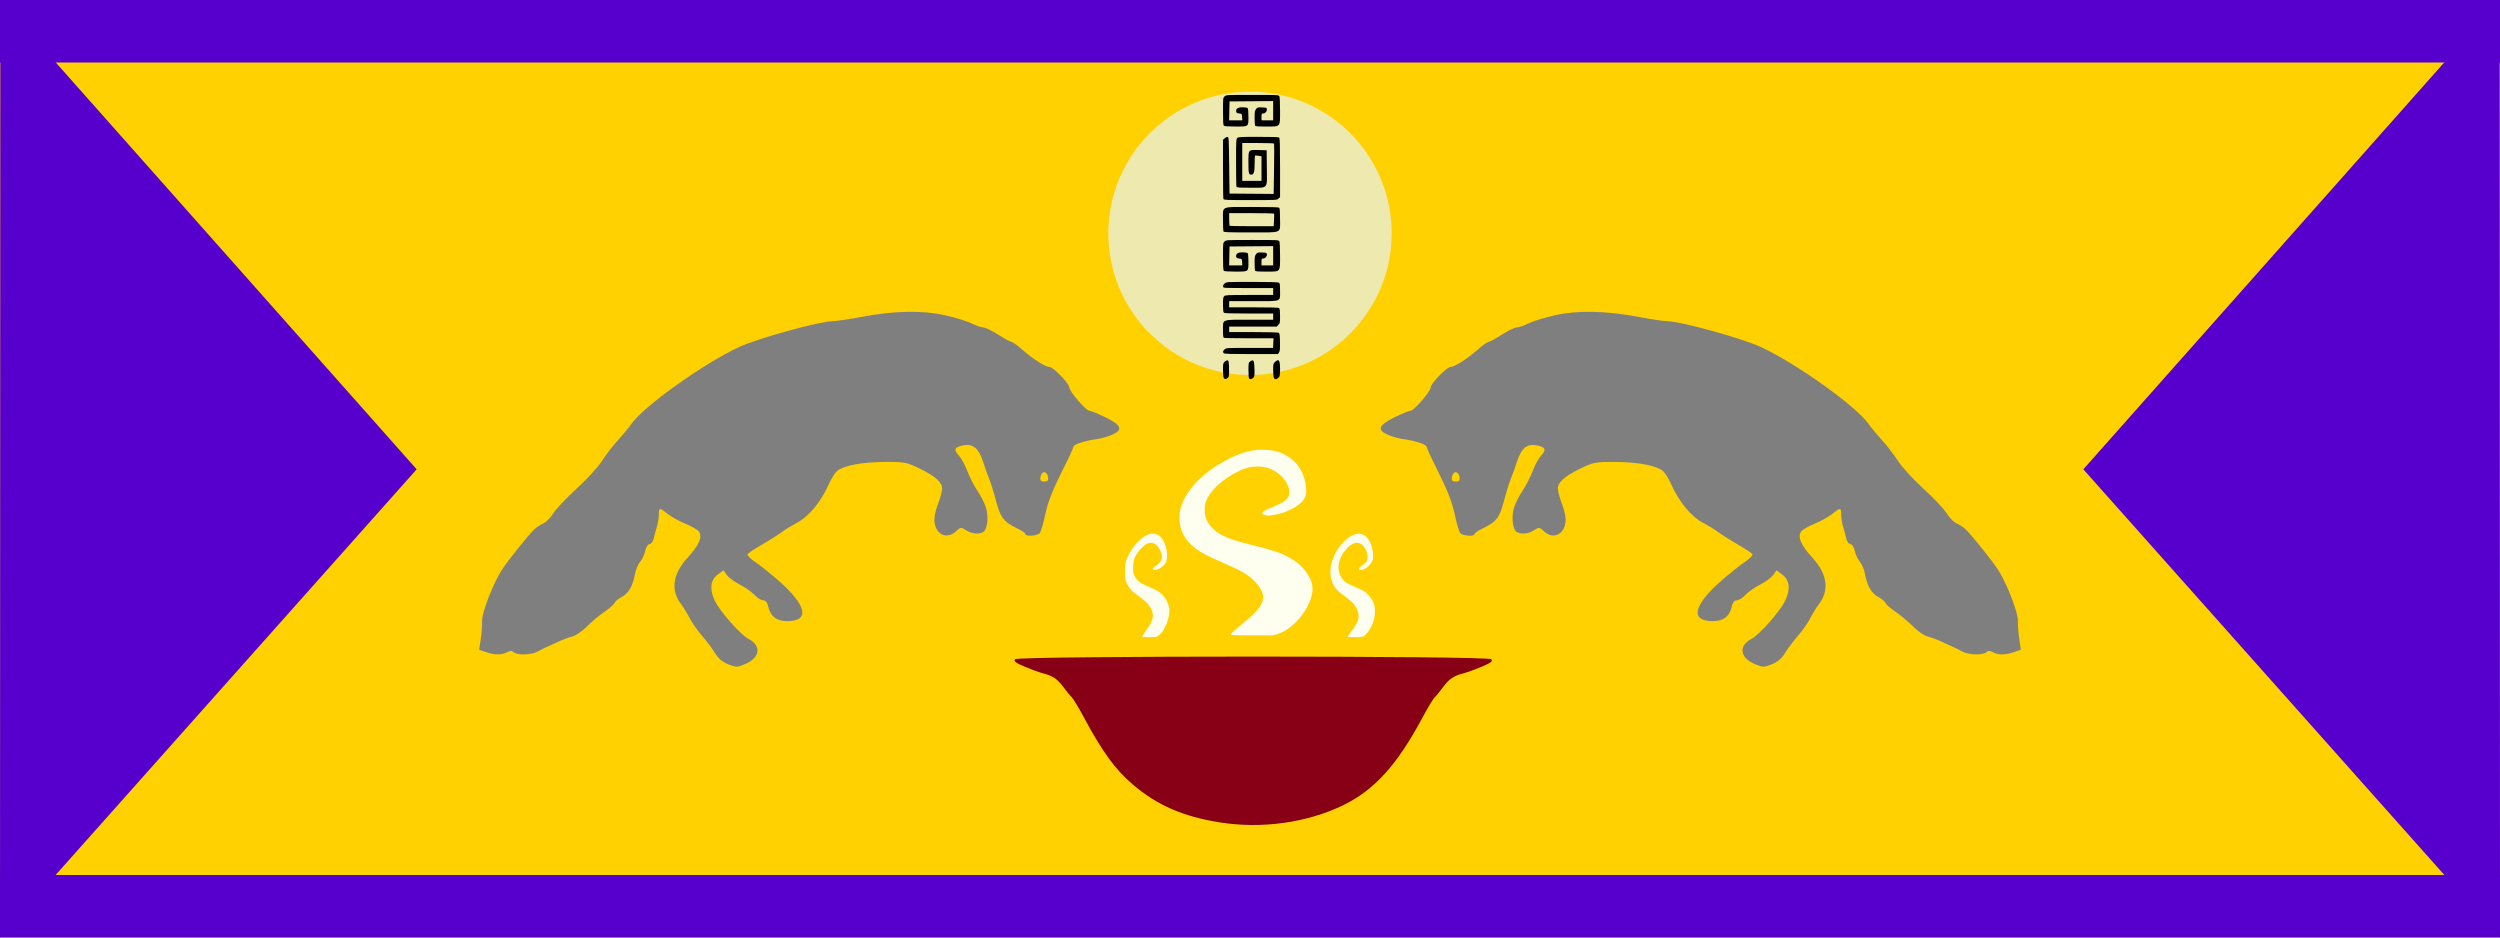
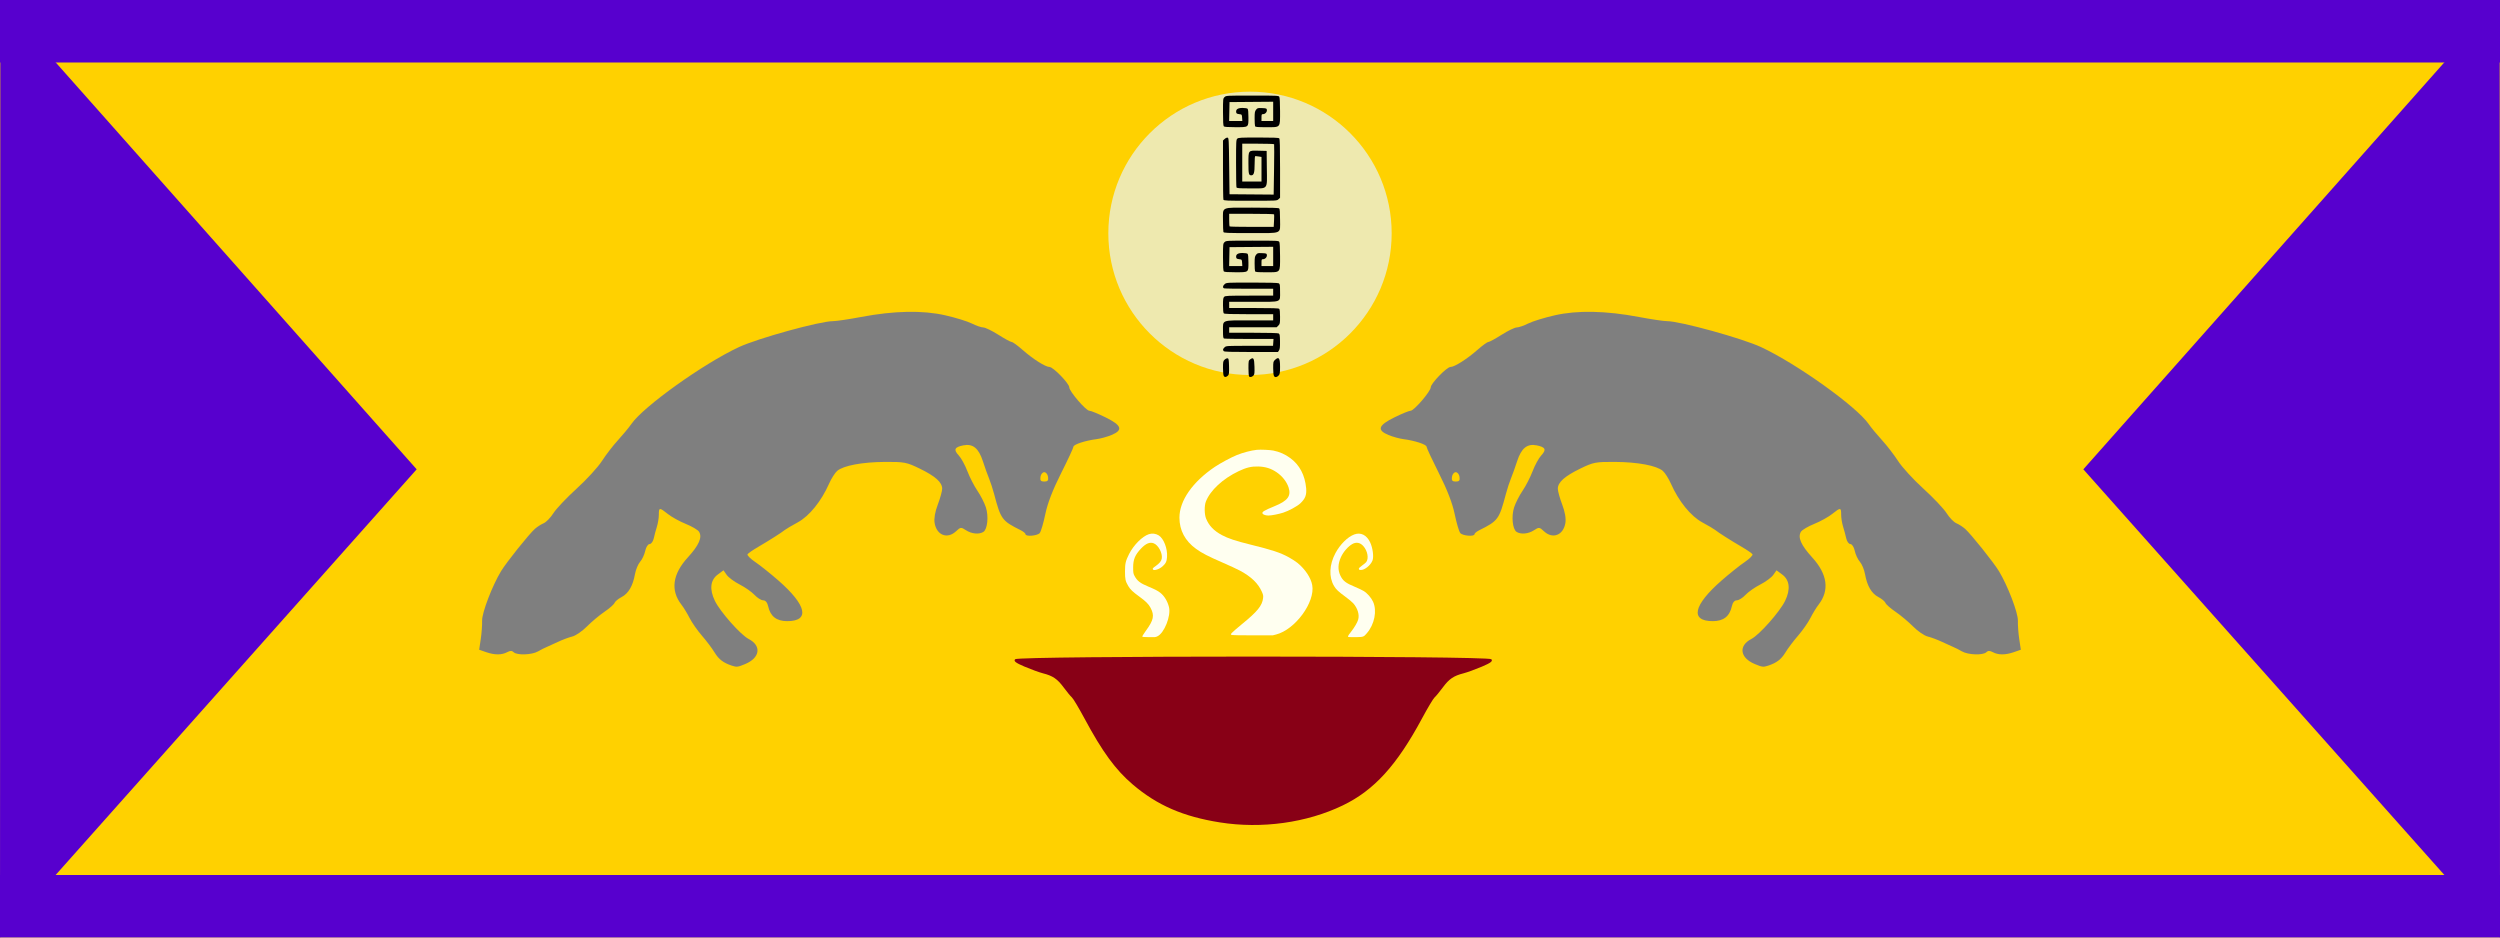
<svg xmlns="http://www.w3.org/2000/svg" width="1200" height="450" viewBox="0 0 1200 450" id="svg2" version="1.1">
  <defs id="defs4" />
  <g id="layer1" transform="translate(0,-602.3622)">
    <rect style="opacity:1;fill:#ffd100;fill-opacity:1;fill-rule:nonzero;stroke:none;stroke-opacity:1" id="rect4474" width="1200" height="450" x="0" y="602.362" />
    <path style="fill:#7f7f7f;fill-opacity:1" d="m 351.245,921.86 c -4.027,-1.327 -6.253,-3.027 -8.226,-6.285 -1.187,-1.96 -3.918,-5.588 -6.068,-8.063 -2.151,-2.475 -4.826,-6.3 -5.946,-8.5 -1.119,-2.2 -2.871,-5.071 -3.894,-6.381 -5.357,-6.86 -4.317,-14.657 3.029,-22.695 5.386,-5.893 7.051,-9.688 5.408,-12.33 -0.546,-0.877 -3.407,-2.571 -6.358,-3.763 -2.951,-1.192 -6.822,-3.33 -8.602,-4.75 -4.061,-3.241 -4.343,-3.223 -4.343,0.269 0,1.568 -0.413,4.155 -0.917,5.75 -0.505,1.595 -1.188,4.137 -1.519,5.649 -0.331,1.512 -1.232,2.75 -2.003,2.75 -0.773,0 -1.71,1.456 -2.089,3.25 -0.378,1.788 -1.483,4.15 -2.456,5.25 -0.973,1.1 -2.088,3.784 -2.478,5.965 -1.011,5.651 -3.134,9.274 -6.434,10.981 -1.574,0.814 -3.09,2.075 -3.369,2.802 -0.279,0.727 -2.471,2.656 -4.871,4.286 -2.4,1.63 -6.191,4.807 -8.425,7.059 -2.234,2.252 -5.384,4.409 -7,4.793 -1.616,0.384 -4.739,1.555 -6.939,2.603 -2.2,1.048 -4.675,2.172 -5.5,2.497 -0.825,0.325 -2.625,1.242 -4,2.038 -2.951,1.707 -10.134,1.942 -11.693,0.383 -0.79,-0.79 -1.658,-0.79 -3.134,0 -2.621,1.403 -6.031,1.387 -10.147,-0.048 L 230,914.231 l 0.765,-5.109 c 0.421,-2.81 0.713,-6.783 0.648,-8.83 -0.119,-3.752 4.872,-16.803 9.085,-23.76 2.556,-4.221 13.412,-17.796 16.238,-20.305 1.105,-0.982 3.005,-2.202 4.222,-2.711 1.217,-0.51 3.318,-2.676 4.668,-4.815 1.35,-2.139 6.369,-7.444 11.153,-11.789 4.784,-4.345 10.243,-10.305 12.13,-13.244 1.887,-2.939 5.354,-7.439 7.704,-10 2.35,-2.561 5.244,-6.062 6.43,-7.779 5.792,-8.385 34.419,-28.864 51.544,-36.875 9.083,-4.249 38.959,-12.501 45.271,-12.504 1.588,-8e-4 7.612,-0.895 13.387,-1.987 15.98,-3.021 29.59,-3.293 40.5,-0.809 4.95,1.127 10.67,2.892 12.71,3.923 2.041,1.031 4.516,1.885 5.5,1.899 0.984,0.014 4.244,1.589 7.244,3.5 3,1.911 5.874,3.474 6.388,3.474 0.514,0 2.851,1.688 5.192,3.75 5.037,4.436 11.046,8.25 12.998,8.25 1.768,0 9.468,7.947 9.468,9.772 0,1.895 8.011,11.228 9.638,11.228 0.728,0 4.258,1.447 7.843,3.215 7.716,3.805 8.475,6.07 2.825,8.431 -2.031,0.849 -5.294,1.749 -7.25,2.001 -5.398,0.694 -11.056,2.557 -11.056,3.64 0,0.531 -2.675,6.275 -5.944,12.764 -3.987,7.914 -6.473,14.362 -7.552,19.585 -0.885,4.282 -2.09,8.367 -2.679,9.076 -1.133,1.365 -6.82,1.814 -6.833,0.54 -0.004,-0.412 -1.017,-1.254 -2.25,-1.869 -9.078,-4.531 -9.584,-5.218 -12.803,-17.381 -0.655,-2.475 -1.755,-5.85 -2.445,-7.5 -0.69,-1.65 -2.025,-5.38 -2.967,-8.288 -2.027,-6.257 -4.807,-8.506 -9.384,-7.591 -4.236,0.847 -4.791,2.06 -2.205,4.813 1.181,1.257 3.051,4.663 4.155,7.569 1.104,2.905 3.27,7.131 4.813,9.39 1.543,2.259 3.371,5.843 4.063,7.966 1.406,4.312 0.78,10.55 -1.183,11.796 -2.069,1.313 -5.664,0.972 -8.358,-0.793 -2.367,-1.551 -2.625,-1.524 -4.779,0.5 -4.163,3.911 -9.326,1.9 -10.284,-4.005 -0.349,-2.152 0.206,-5.333 1.545,-8.856 1.149,-3.024 2.09,-6.426 2.09,-7.56 7.5e-4,-3.081 -3.233,-5.983 -10.751,-9.648 -6.304,-3.073 -7.408,-3.286 -16.748,-3.224 -10.913,0.072 -19.928,1.77 -22.895,4.311 -1.042,0.893 -2.791,3.648 -3.887,6.123 -3.742,8.455 -9.489,15.558 -15.022,18.567 -2.858,1.554 -5.646,3.194 -6.196,3.644 -1.556,1.272 -7.527,5.071 -12.698,8.08 -2.584,1.503 -4.939,3.122 -5.232,3.598 -0.294,0.475 1.37,2.151 3.698,3.724 2.328,1.573 7.331,5.566 11.117,8.874 13.599,11.88 15.252,19.514 4.226,19.514 -5.129,0 -8.079,-2.303 -9.14,-7.135 -0.4,-1.819 -1.267,-2.865 -2.375,-2.865 -0.96,0 -2.837,-1.17 -4.171,-2.599 -1.333,-1.429 -4.53,-3.671 -7.105,-4.982 -2.574,-1.31 -5.381,-3.383 -6.237,-4.606 l -1.557,-2.223 -2.763,2.053 c -3.571,2.654 -4.045,7.12 -1.343,12.652 2.556,5.233 12.322,16.26 16.157,18.243 6.317,3.267 5.538,9.052 -1.622,12.044 -3.579,1.495 -4.062,1.552 -6.454,0.764 z m 151.82,-90.598 c -0.176,-1.238 -0.995,-2.25 -1.82,-2.25 -0.825,0 -1.644,1.012 -1.82,2.25 -0.246,1.732 0.173,2.25 1.82,2.25 1.646,0 2.065,-0.518 1.82,-2.25 z" id="path4325" />
    <path style="fill:#7f7f7f;fill-opacity:1" d="m 848.755,921.86 c 4.027,-1.327 6.253,-3.027 8.226,-6.285 1.187,-1.96 3.917,-5.588 6.068,-8.063 2.151,-2.475 4.826,-6.3 5.946,-8.5 1.119,-2.2 2.871,-5.071 3.894,-6.381 5.357,-6.86 4.317,-14.657 -3.029,-22.695 -5.386,-5.893 -7.051,-9.688 -5.408,-12.33 0.546,-0.877 3.407,-2.571 6.358,-3.763 2.951,-1.192 6.822,-3.33 8.602,-4.75 4.061,-3.241 4.343,-3.223 4.343,0.269 0,1.568 0.413,4.155 0.917,5.75 0.505,1.595 1.188,4.137 1.519,5.649 0.331,1.512 1.232,2.75 2.003,2.75 0.773,0 1.71,1.456 2.089,3.25 0.378,1.788 1.483,4.15 2.456,5.25 0.973,1.1 2.088,3.784 2.478,5.965 1.011,5.651 3.134,9.274 6.434,10.981 1.574,0.814 3.09,2.075 3.369,2.802 0.279,0.727 2.471,2.656 4.871,4.286 2.4,1.63 6.191,4.807 8.425,7.059 2.234,2.252 5.384,4.409 7,4.793 1.616,0.384 4.739,1.555 6.939,2.603 2.2,1.048 4.675,2.172 5.5,2.497 0.825,0.325 2.625,1.242 4,2.038 2.951,1.707 10.134,1.942 11.693,0.383 0.79,-0.79 1.658,-0.79 3.134,0 2.621,1.403 6.031,1.387 10.146,-0.048 L 970,914.231 969.235,909.122 c -0.421,-2.81 -0.713,-6.783 -0.648,-8.83 0.119,-3.752 -4.872,-16.803 -9.085,-23.76 -2.556,-4.221 -13.412,-17.796 -16.238,-20.305 -1.105,-0.982 -3.005,-2.202 -4.222,-2.711 -1.217,-0.51 -3.318,-2.676 -4.668,-4.815 -1.35,-2.139 -6.369,-7.444 -11.153,-11.789 -4.784,-4.345 -10.243,-10.305 -12.13,-13.244 -1.887,-2.939 -5.354,-7.439 -7.704,-10 -2.35,-2.561 -5.244,-6.062 -6.43,-7.779 -5.792,-8.385 -34.419,-28.864 -51.544,-36.875 -9.083,-4.249 -38.959,-12.501 -45.271,-12.504 -1.588,-8e-4 -7.612,-0.895 -13.387,-1.987 -15.98,-3.021 -29.59,-3.293 -40.5,-0.809 -4.95,1.127 -10.67,2.892 -12.71,3.923 -2.041,1.031 -4.516,1.885 -5.5,1.899 -0.984,0.014 -4.244,1.589 -7.244,3.5 -3,1.911 -5.874,3.474 -6.388,3.474 -0.514,0 -2.851,1.688 -5.192,3.75 -5.037,4.436 -11.046,8.25 -12.998,8.25 -1.768,0 -9.468,7.947 -9.468,9.772 0,1.895 -8.011,11.228 -9.638,11.228 -0.728,0 -4.258,1.447 -7.843,3.215 -7.716,3.805 -8.475,6.07 -2.825,8.431 2.031,0.849 5.294,1.749 7.25,2.001 5.398,0.694 11.056,2.557 11.056,3.64 0,0.531 2.675,6.275 5.944,12.764 3.987,7.914 6.473,14.362 7.552,19.585 0.885,4.282 2.09,8.367 2.679,9.076 1.133,1.365 6.82,1.814 6.833,0.54 0.004,-0.412 1.017,-1.254 2.25,-1.869 9.078,-4.531 9.584,-5.218 12.803,-17.381 0.655,-2.475 1.755,-5.85 2.445,-7.5 0.69,-1.65 2.025,-5.38 2.967,-8.288 2.027,-6.257 4.807,-8.506 9.384,-7.591 4.236,0.847 4.791,2.06 2.205,4.813 -1.181,1.257 -3.051,4.663 -4.155,7.569 -1.104,2.905 -3.27,7.131 -4.813,9.39 -1.543,2.259 -3.371,5.843 -4.063,7.966 -1.406,4.312 -0.78,10.55 1.183,11.796 2.069,1.313 5.664,0.972 8.358,-0.793 2.367,-1.551 2.625,-1.524 4.779,0.5 4.163,3.911 9.326,1.9 10.284,-4.005 0.349,-2.152 -0.206,-5.333 -1.545,-8.856 -1.149,-3.024 -2.09,-6.426 -2.09,-7.56 -7.5e-4,-3.081 3.233,-5.983 10.751,-9.648 6.304,-3.073 7.408,-3.286 16.748,-3.224 10.913,0.072 19.928,1.77 22.895,4.311 1.042,0.893 2.791,3.648 3.887,6.123 3.742,8.455 9.489,15.558 15.022,18.567 2.858,1.554 5.646,3.194 6.196,3.644 1.556,1.272 7.527,5.071 12.698,8.08 2.584,1.503 4.939,3.122 5.232,3.598 0.294,0.475 -1.37,2.151 -3.698,3.724 -2.328,1.573 -7.331,5.566 -11.117,8.874 -13.599,11.88 -15.252,19.514 -4.226,19.514 5.129,0 8.079,-2.303 9.14,-7.135 0.4,-1.819 1.267,-2.865 2.375,-2.865 0.96,0 2.837,-1.17 4.171,-2.599 1.333,-1.429 4.53,-3.671 7.105,-4.982 2.574,-1.31 5.381,-3.383 6.237,-4.606 l 1.557,-2.223 2.763,2.053 c 3.571,2.654 4.045,7.12 1.343,12.652 -2.556,5.233 -12.322,16.26 -16.157,18.243 -6.317,3.267 -5.538,9.052 1.622,12.044 3.579,1.495 4.062,1.552 6.454,0.764 z M 696.935,831.262 c 0.176,-1.238 0.995,-2.25 1.82,-2.25 0.825,0 1.644,1.012 1.82,2.25 0.246,1.732 -0.173,2.25 -1.82,2.25 -1.646,0 -2.065,-0.518 -1.82,-2.25 z" id="path4325-5" />
    <rect style="fill:#5700ce;fill-opacity:1;fill-rule:nonzero;stroke:none;stroke-opacity:1" id="rect4390" width="1200" height="30" x="0" y="602.362" />
    <rect style="fill:#5700ce;fill-opacity:1;fill-rule:nonzero;stroke:none;stroke-opacity:1" id="rect4390-6" width="1200" height="30" x="0" y="1022.362" />
    <circle style="fill:#eee9af;fill-opacity:1;fill-rule:nonzero;stroke:none;stroke-opacity:1" id="path4410" cx="600" cy="714.362" r="68" />
    <path style="fill:#5700ce;fill-opacity:1;fill-rule:nonzero;stroke:none;stroke-opacity:1" id="path4418" d="M 2,575.362 200.16,689.955 398.32,804.547 200,918.862 1.68,1033.178 1.84,804.27 Z" transform="matrix(-0.504236,0,0,0.982929,1200.847,36.82202)" />
    <path style="fill:#5700ce;fill-opacity:1;fill-rule:nonzero;stroke:none;stroke-opacity:1" id="path4418-3" d="M 2,575.362 200.16,689.955 398.32,804.547 200,918.862 1.68,1033.178 1.84,804.27 Z" transform="matrix(0.504236,0,0,0.982929,-0.8472043,36.82202)" />
    <path style="fill:#880016;fill-opacity:1" d="m 585.554,997.118 c -17.619,-2.795 -30.059,-8.198 -41.766,-18.144 -8.306,-7.056 -14.611,-15.677 -23.296,-31.858 -2.657,-4.95 -5.35,-9.45 -5.985,-10 -0.635,-0.55 -2.416,-2.709 -3.959,-4.798 -3.015,-4.083 -5.213,-5.577 -9.97,-6.778 -1.663,-0.42 -5.596,-1.849 -8.74,-3.177 -4.355,-1.839 -5.439,-2.692 -4.55,-3.58 1.682,-1.682 226.851,-1.682 228.533,0 0.889,0.889 -0.195,1.741 -4.55,3.58 -3.144,1.327 -7.077,2.757 -8.74,3.177 -4.758,1.201 -6.955,2.695 -9.97,6.778 -1.542,2.089 -3.324,4.248 -3.959,4.798 -0.635,0.55 -3.328,5.05 -5.985,10 -12.135,22.607 -23.033,34.582 -38.074,41.837 -17.321,8.355 -38.93,11.346 -58.988,8.165 z" id="path4487" />
    <g id="g4547" transform="matrix(0.02794443,0,0,-0.01520889,539.5808,908.2239)" style="fill:#fffff0;stroke:none;fill-opacity:1">
      <path id="path4549" d="m 2280,5914 c -99,-19 -237,-86 -345,-166 -99,-74 -283,-256 -376,-371 -384,-476 -609,-1068 -609,-1603 0,-400 97,-736 286,-986 97,-130 208,-235 447,-426 122,-97 261,-215 308,-262 194,-193 310,-398 375,-666 22,-92 26,-123 21,-199 C 2372,998 2291,812 2027,418 1940,287 1860,159 1849,134 1815,57 1803,60 2204,60 l 351,0 54,25 c 329,153 675,1020 622,1559 -23,232 -119,498 -253,701 -29,44 -96,123 -148,176 -146,148 -289,234 -662,403 -252,114 -382,194 -487,297 -139,137 -223,297 -273,521 -30,135 -32,405 -4,538 75,355 292,724 564,961 132,115 218,153 337,147 123,-7 219,-62 316,-184 97,-122 172,-298 204,-478 47,-270 -15,-422 -243,-592 -186,-140 -223,-184 -202,-238 11,-30 57,-56 99,-56 50,0 177,45 254,91 95,56 241,202 294,294 85,148 109,263 100,473 -20,415 -113,742 -275,958 -91,122 -178,192 -290,235 -56,21 -219,35 -282,23 z" style="fill:#fffff0;fill-opacity:1" />
      <path id="path4551" d="M 424,3251 C 311,3182 163,2908 85,2625 25,2404 16,2331 15,2080 15,1826 22,1771 71,1615 106,1506 147,1434 269,1271 375,1129 420,1045 454,928 524,684 508,543 373,202 338,112 310,31 312,22 315,7 332,5 426,2 535,-1 538,0 570,27 c 119,99 237,643 201,921 -25,186 -80,353 -149,454 -43,62 -94,110 -204,194 -143,109 -194,181 -240,341 -20,68 -23,101 -23,263 0,256 33,400 137,601 82,158 150,210 216,163 79,-55 153,-309 139,-475 -7,-85 -37,-154 -106,-244 -51,-66 -56,-79 -45,-109 17,-45 110,11 163,99 57,93 73,155 78,295 11,267 -57,588 -144,685 -51,57 -112,70 -169,36 z" style="fill:#fffff0;fill-opacity:1" />
      <path id="path4553" d="m 3953,3243 c -114,-77 -242,-312 -323,-588 -107,-368 -116,-755 -24,-1040 35,-108 74,-175 192,-334 56,-74 117,-168 137,-209 76,-157 110,-363 85,-518 -14,-90 -61,-238 -123,-385 -61,-145 -63,-157 -33,-165 14,-3 70,-4 124,-2 121,4 128,8 181,123 132,278 178,711 107,995 -33,130 -100,270 -162,339 -26,29 -91,86 -144,126 -163,123 -213,195 -256,362 -46,180 -42,372 11,584 42,167 121,332 194,409 67,71 134,49 189,-62 74,-152 98,-393 50,-508 -8,-19 -41,-69 -72,-110 -44,-58 -56,-82 -54,-105 2,-24 8,-31 30,-33 67,-8 172,146 204,298 25,118 5,401 -41,577 -61,231 -161,322 -272,246 z" style="fill:#fffff0;fill-opacity:1" />
    </g>
-     <path style="fill:#000000" d="m 587.419,783.836 c -0.222,-0.355 -0.382,-1.973 -0.382,-3.858 0,-3.005 0.059,-3.303 0.796,-3.994 0.438,-0.411 1.069,-0.695 1.402,-0.631 0.54,0.104 0.617,0.53 0.701,3.869 0.077,3.068 -0.003,3.859 -0.434,4.336 -0.782,0.864 -1.645,0.98 -2.083,0.279 z m 12.186,0.266 c -0.215,-0.215 -0.354,-1.81 -0.347,-4.004 0.01,-3.545 0.034,-3.664 0.872,-4.275 1.545,-1.127 1.909,-0.479 2.017,3.595 0.076,2.89 -0.005,3.665 -0.434,4.139 -0.679,0.75 -1.651,1.001 -2.107,0.545 z m 11.93,-0.224 c -0.25,-0.4 -0.408,-1.876 -0.408,-3.808 0,-2.988 0.046,-3.198 0.873,-3.964 1.849,-1.714 2.427,-0.918 2.427,3.345 0,2.728 -0.109,3.488 -0.577,4.03 -0.869,1.004 -1.832,1.17 -2.315,0.397 z M 587.433,771.93 c -0.582,-0.582 -0.488,-1.052 0.368,-1.856 0.753,-0.708 0.917,-0.718 12.018,-0.718 l 11.254,0 0.11,-2.311 0.11,-2.311 -11.605,0 c -6.383,3.3e-4 -11.84,-0.089 -12.127,-0.2 -0.431,-0.165 -0.522,-0.819 -0.522,-3.771 0,-5.302 -0.951,-4.939 12.914,-4.939 l 11.175,0 0,-1.485 0,-1.485 -11.649,0 c -8.62,0 -11.752,-0.103 -12.045,-0.396 -0.258,-0.258 -0.396,-1.617 -0.396,-3.909 0,-2.984 0.091,-3.595 0.603,-4.059 0.537,-0.486 1.862,-0.546 12.045,-0.546 l 11.441,0 0,-1.65 0,-1.65 -11.523,0 c -6.338,0 -11.758,-0.09 -12.045,-0.2 -0.794,-0.305 -0.624,-1.321 0.348,-2.086 0.844,-0.664 1.227,-0.684 13.057,-0.684 7.77,0 12.418,0.124 12.825,0.342 0.571,0.306 0.638,0.72 0.638,3.96 0,5.379 1.148,4.938 -12.87,4.938 l -11.55,0 0,1.485 0,1.485 11.814,0 c 8.749,0 11.917,0.103 12.21,0.396 0.257,0.257 0.396,1.595 0.396,3.81 0,3.185 -0.054,3.468 -0.81,4.224 l -0.81,0.81 -11.4,0 -11.4,0 0,1.32 0,1.32 11.572,0 c 6.559,0 11.822,0.134 12.149,0.309 0.496,0.266 0.588,0.896 0.656,4.486 0.063,3.344 -0.025,4.336 -0.442,4.971 l -0.52,0.794 -12.796,0 c -9.513,0 -12.898,-0.102 -13.192,-0.396 z m 0,-39.6 c -0.281,-0.281 -0.396,-2.275 -0.396,-6.872 0,-6.343 0.016,-6.491 0.764,-7.194 0.757,-0.711 0.881,-0.718 13.353,-0.718 12.109,0 12.603,0.024 12.931,0.638 0.201,0.375 0.342,3.206 0.342,6.872 0,8.152 0.419,7.669 -6.668,7.669 -4.383,0 -5.17,-0.077 -5.341,-0.522 -0.11,-0.287 -0.2,-1.975 -0.2,-3.75 0,-2.783 0.096,-3.35 0.695,-4.112 0.647,-0.822 0.848,-0.877 2.887,-0.787 2.012,0.089 2.201,0.16 2.301,0.866 0.138,0.977 -0.803,2.035 -1.81,2.035 -0.709,0 -0.774,0.139 -0.774,1.65 l 0,1.65 2.805,0 2.805,0 0,-4.625 0,-4.625 -10.477,0.087 -10.477,0.087 -0.092,4.537 -0.092,4.537 3.162,0 3.162,0 -0.101,-1.567 c -0.1,-1.56 -0.107,-1.568 -1.421,-1.732 -1.072,-0.134 -1.34,-0.309 -1.429,-0.935 -0.195,-1.38 0.791,-2.035 3.064,-2.035 1.137,0 2.202,0.174 2.424,0.396 0.261,0.261 0.396,1.653 0.396,4.074 0,4.957 0.248,4.77 -6.312,4.77 -3.531,0 -5.228,-0.122 -5.501,-0.396 z m -0.196,-18.936 c -0.11,-0.287 -0.2,-2.711 -0.2,-5.387 0,-6.957 -1.465,-6.301 14.063,-6.301 9.31,0 12.637,0.102 12.931,0.396 0.273,0.273 0.396,1.945 0.396,5.387 0,7.11 1.516,6.427 -14.258,6.427 -11.304,0 -12.753,-0.059 -12.931,-0.522 z m 24.298,-5.336 c 0.089,-1.588 0.099,-2.999 0.022,-3.135 -0.077,-0.136 -4.957,-0.247 -10.845,-0.247 l -10.705,0 0,2.915 c 0,1.603 0.099,3.014 0.22,3.135 0.121,0.121 4.929,0.22 10.684,0.22 l 10.463,0 0.161,-2.888 z m -24.298,-10.174 c -0.11,-0.287 -0.2,-6.795 -0.2,-14.462 l 0,-13.94 0.796,-0.747 c 0.438,-0.411 1.069,-0.695 1.402,-0.631 0.574,0.11 0.616,0.845 0.772,13.642 l 0.165,13.526 10.592,0.087 10.592,0.087 0.186,-11.964 c 0.102,-6.58 0.116,-12.077 0.031,-12.215 -0.085,-0.138 -3.561,-0.25 -7.725,-0.25 l -7.57,0 0,9.075 0,9.075 4.62,0 4.62,0 0,-5.897 0,-5.897 -1.237,-0.205 c -0.681,-0.113 -1.423,-0.206 -1.65,-0.208 -0.307,-0.003 -0.412,0.992 -0.412,3.883 0,4.104 -0.374,5.353 -1.603,5.353 -1.215,0 -1.367,-0.644 -1.367,-5.79 0,-6.38 -0.193,-6.148 4.988,-6.019 l 3.757,0.094 0.088,8.222 c 0.115,10.708 0.877,9.763 -7.866,9.763 -5.629,0 -6.534,-0.07 -6.707,-0.522 -0.11,-0.287 -0.2,-5.536 -0.2,-11.664 0,-10.375 0.042,-11.179 0.603,-11.688 0.532,-0.482 1.731,-0.546 10.164,-0.546 6.996,0 9.667,0.106 9.956,0.396 0.296,0.296 0.396,3.962 0.396,14.462 l 0,14.066 -0.764,0.718 c -0.757,0.711 -0.878,0.718 -13.495,0.718 -11.304,0 -12.753,-0.059 -12.931,-0.522 z m 0.196,-35.184 c -0.281,-0.281 -0.396,-2.275 -0.396,-6.872 0,-6.343 0.016,-6.491 0.764,-7.194 0.757,-0.711 0.881,-0.718 13.353,-0.718 12.109,0 12.603,0.024 12.931,0.638 0.201,0.375 0.342,3.206 0.342,6.872 0,8.152 0.419,7.669 -6.668,7.669 -4.383,0 -5.17,-0.077 -5.341,-0.522 -0.11,-0.287 -0.2,-1.975 -0.2,-3.75 0,-2.783 0.096,-3.35 0.695,-4.112 0.647,-0.822 0.848,-0.877 2.887,-0.787 2.012,0.089 2.201,0.16 2.301,0.866 0.138,0.977 -0.803,2.035 -1.81,2.035 -0.709,0 -0.774,0.139 -0.774,1.65 l 0,1.65 2.805,0 2.805,0 0,-4.625 0,-4.625 -10.477,0.087 -10.477,0.087 -0.092,4.537 -0.092,4.537 3.162,0 3.162,0 -0.101,-1.567 c -0.1,-1.56 -0.107,-1.568 -1.421,-1.732 -1.072,-0.134 -1.34,-0.309 -1.429,-0.935 -0.195,-1.38 0.791,-2.035 3.064,-2.035 1.137,0 2.202,0.174 2.424,0.396 0.261,0.261 0.396,1.653 0.396,4.074 0,4.957 0.248,4.77 -6.312,4.77 -3.531,0 -5.228,-0.122 -5.501,-0.396 z" id="path4157" />
+     <path style="fill:#000000" d="m 587.419,782.836 c -0.222,-0.355 -0.382,-1.973 -0.382,-3.858 0,-3.005 0.059,-3.303 0.796,-3.994 0.438,-0.411 1.069,-0.695 1.402,-0.631 0.54,0.103 0.617,0.53 0.701,3.869 0.077,3.068 -0.003,3.859 -0.434,4.336 -0.782,0.864 -1.645,0.98 -2.083,0.279 z m 12.186,0.266 c -0.215,-0.215 -0.354,-1.81 -0.347,-4.004 0.01,-3.545 0.034,-3.664 0.872,-4.275 1.545,-1.127 1.909,-0.479 2.017,3.595 0.076,2.89 -0.005,3.665 -0.434,4.139 -0.679,0.75 -1.651,1.002 -2.107,0.545 z m 11.93,-0.224 c -0.25,-0.4 -0.408,-1.876 -0.408,-3.808 0,-2.988 0.046,-3.198 0.873,-3.964 1.849,-1.714 2.427,-0.918 2.427,3.345 0,2.728 -0.109,3.488 -0.577,4.03 -0.869,1.004 -1.832,1.17 -2.315,0.397 z M 587.433,770.93 c -0.582,-0.582 -0.488,-1.052 0.368,-1.856 0.753,-0.708 0.917,-0.718 12.013,-0.718 l 11.249,0 0.114,-1.65 0.114,-1.65 -11.605,2.1e-4 c -6.383,1.1e-4 -11.84,-0.09 -12.127,-0.2 -0.431,-0.166 -0.522,-0.819 -0.522,-3.771 0,-5.302 -0.951,-4.939 12.914,-4.939 l 11.175,0 0,-1.485 0,-1.485 -11.649,0 c -8.62,0 -11.752,-0.103 -12.045,-0.396 -0.258,-0.258 -0.396,-1.617 -0.396,-3.909 0,-2.984 0.091,-3.595 0.603,-4.059 0.537,-0.486 1.862,-0.546 12.045,-0.546 l 11.441,0 0,-1.65 0,-1.65 -11.523,0 c -6.338,0 -11.758,-0.09 -12.045,-0.2 -0.794,-0.305 -0.624,-1.321 0.348,-2.086 0.844,-0.664 1.227,-0.684 13.057,-0.684 7.77,0 12.418,0.124 12.825,0.342 0.571,0.306 0.638,0.72 0.638,3.96 0,5.379 1.148,4.938 -12.87,4.938 l -11.55,0 0,1.485 0,1.485 11.814,0 c 8.749,0 11.917,0.103 12.21,0.396 0.257,0.257 0.396,1.595 0.396,3.81 0,3.185 -0.054,3.468 -0.81,4.224 l -0.81,0.81 -11.4,0 -11.4,0 0,1.32 0,1.32 11.572,0 c 6.908,0 11.815,0.13 12.174,0.323 0.521,0.279 0.609,0.8 0.649,3.836 0.035,2.684 -0.075,3.699 -0.467,4.297 l -0.513,0.784 -12.796,0 c -9.513,0 -12.898,-0.102 -13.192,-0.396 z m 0,-38.28 c -0.281,-0.281 -0.396,-2.275 -0.396,-6.872 0,-6.343 0.016,-6.491 0.764,-7.194 0.757,-0.711 0.881,-0.718 13.353,-0.718 12.109,0 12.603,0.024 12.931,0.638 0.201,0.375 0.342,3.206 0.342,6.872 0,8.152 0.419,7.669 -6.668,7.669 -4.383,0 -5.17,-0.077 -5.341,-0.522 -0.11,-0.287 -0.2,-1.975 -0.2,-3.751 0,-2.783 0.096,-3.35 0.695,-4.112 0.647,-0.822 0.848,-0.877 2.887,-0.787 2.012,0.089 2.201,0.16 2.301,0.866 0.138,0.977 -0.803,2.035 -1.81,2.035 -0.709,0 -0.774,0.139 -0.774,1.65 l 0,1.65 2.805,0 2.805,0 0,-4.625 0,-4.625 -10.477,0.087 -10.477,0.087 -0.092,4.537 -0.092,4.537 3.162,0 3.162,0 -0.101,-1.567 c -0.1,-1.56 -0.107,-1.568 -1.421,-1.732 -1.072,-0.134 -1.34,-0.309 -1.429,-0.935 -0.195,-1.38 0.791,-2.035 3.064,-2.035 1.137,0 2.202,0.174 2.424,0.396 0.261,0.261 0.396,1.653 0.396,4.074 0,4.957 0.248,4.77 -6.312,4.77 -3.531,0 -5.228,-0.122 -5.501,-0.396 z m -0.196,-18.936 c -0.11,-0.287 -0.2,-2.711 -0.2,-5.387 0,-6.957 -1.465,-6.301 14.063,-6.301 9.31,0 12.637,0.102 12.931,0.396 0.273,0.273 0.396,1.945 0.396,5.387 0,7.11 1.516,6.427 -14.258,6.427 -11.304,0 -12.753,-0.059 -12.931,-0.522 z m 24.298,-5.336 c 0.089,-1.588 0.099,-2.999 0.022,-3.135 -0.077,-0.136 -4.957,-0.247 -10.845,-0.247 l -10.705,0 0,2.915 c 0,1.603 0.099,3.014 0.22,3.135 0.121,0.121 4.929,0.22 10.684,0.22 l 10.464,0 0.161,-2.888 z m -24.298,-10.174 c -0.11,-0.287 -0.2,-6.795 -0.2,-14.462 l 0,-13.94 0.796,-0.747 c 0.438,-0.411 1.069,-0.695 1.402,-0.631 0.574,0.11 0.616,0.845 0.772,13.642 l 0.165,13.526 10.592,0.087 10.592,0.087 0.186,-11.964 c 0.102,-6.58 0.116,-12.077 0.031,-12.214 -0.085,-0.138 -3.561,-0.25 -7.725,-0.25 l -7.57,0 0,9.075 0,9.075 4.62,0 4.62,0 0,-5.897 0,-5.897 -1.237,-0.205 c -0.681,-0.113 -1.423,-0.206 -1.65,-0.208 -0.307,-0.003 -0.412,0.992 -0.412,3.883 0,4.104 -0.374,5.353 -1.603,5.353 -1.215,0 -1.367,-0.644 -1.367,-5.79 0,-6.38 -0.193,-6.148 4.988,-6.019 l 3.757,0.094 0.088,8.222 c 0.115,10.708 0.877,9.763 -7.866,9.763 -5.629,0 -6.534,-0.07 -6.707,-0.522 -0.11,-0.287 -0.2,-5.536 -0.2,-11.664 0,-10.375 0.042,-11.179 0.603,-11.688 0.532,-0.482 1.731,-0.546 10.164,-0.546 6.996,0 9.667,0.106 9.956,0.396 0.296,0.296 0.396,3.962 0.396,14.462 l 0,14.066 -0.764,0.718 c -0.757,0.711 -0.878,0.718 -13.495,0.718 -11.304,0 -12.753,-0.059 -12.931,-0.522 z m 0.196,-35.184 c -0.281,-0.281 -0.396,-2.275 -0.396,-6.872 0,-6.343 0.016,-6.491 0.764,-7.194 0.757,-0.711 0.881,-0.718 13.353,-0.718 12.109,0 12.603,0.024 12.931,0.638 0.201,0.375 0.342,3.206 0.342,6.872 0,8.152 0.419,7.669 -6.668,7.669 -4.383,0 -5.17,-0.077 -5.341,-0.522 -0.11,-0.287 -0.2,-1.975 -0.2,-3.751 0,-2.783 0.096,-3.35 0.695,-4.112 0.647,-0.822 0.848,-0.877 2.887,-0.787 2.012,0.089 2.201,0.16 2.301,0.866 0.138,0.977 -0.803,2.035 -1.81,2.035 -0.709,0 -0.774,0.139 -0.774,1.65 l 0,1.65 2.805,0 2.805,0 0,-4.625 0,-4.625 -10.477,0.087 -10.477,0.087 -0.092,4.537 -0.092,4.537 3.162,0 3.162,0 -0.101,-1.567 c -0.1,-1.56 -0.107,-1.568 -1.421,-1.732 -1.072,-0.134 -1.34,-0.309 -1.429,-0.935 -0.195,-1.38 0.791,-2.035 3.064,-2.035 1.137,0 2.202,0.174 2.424,0.396 0.261,0.261 0.396,1.653 0.396,4.074 0,4.957 0.248,4.77 -6.312,4.77 -3.531,0 -5.228,-0.122 -5.501,-0.396 z" id="path4166" />
  </g>
</svg>
